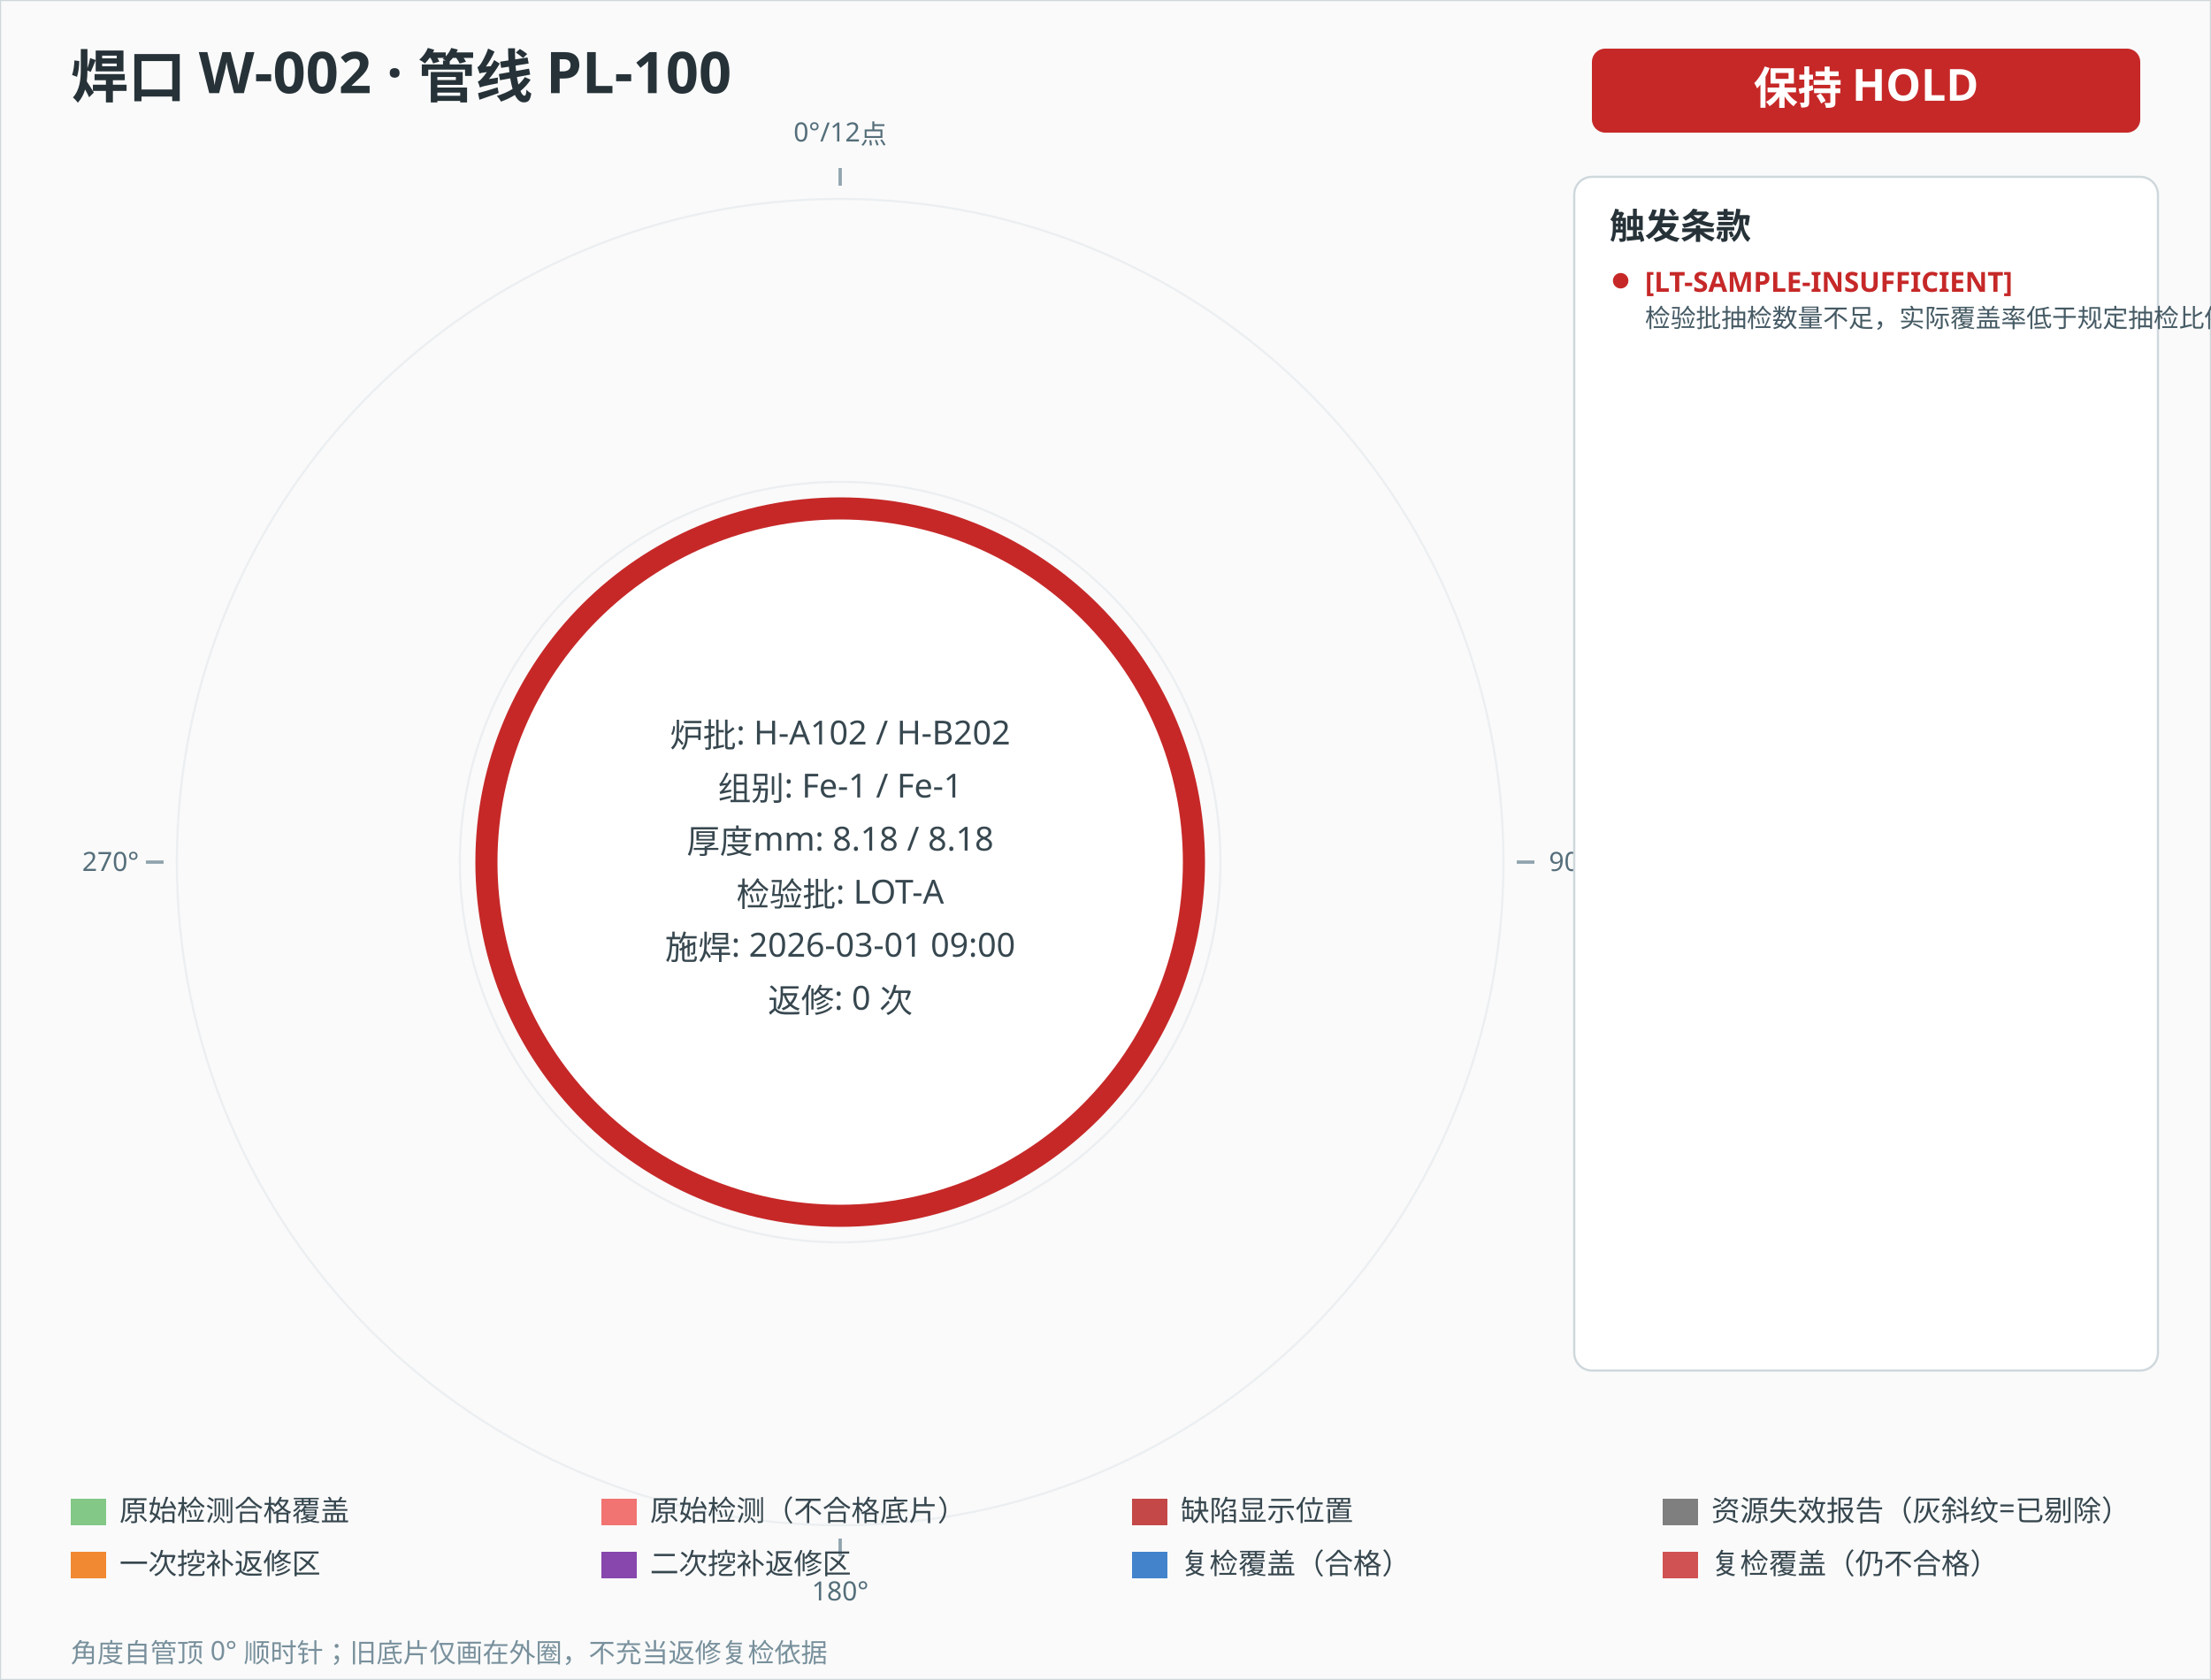
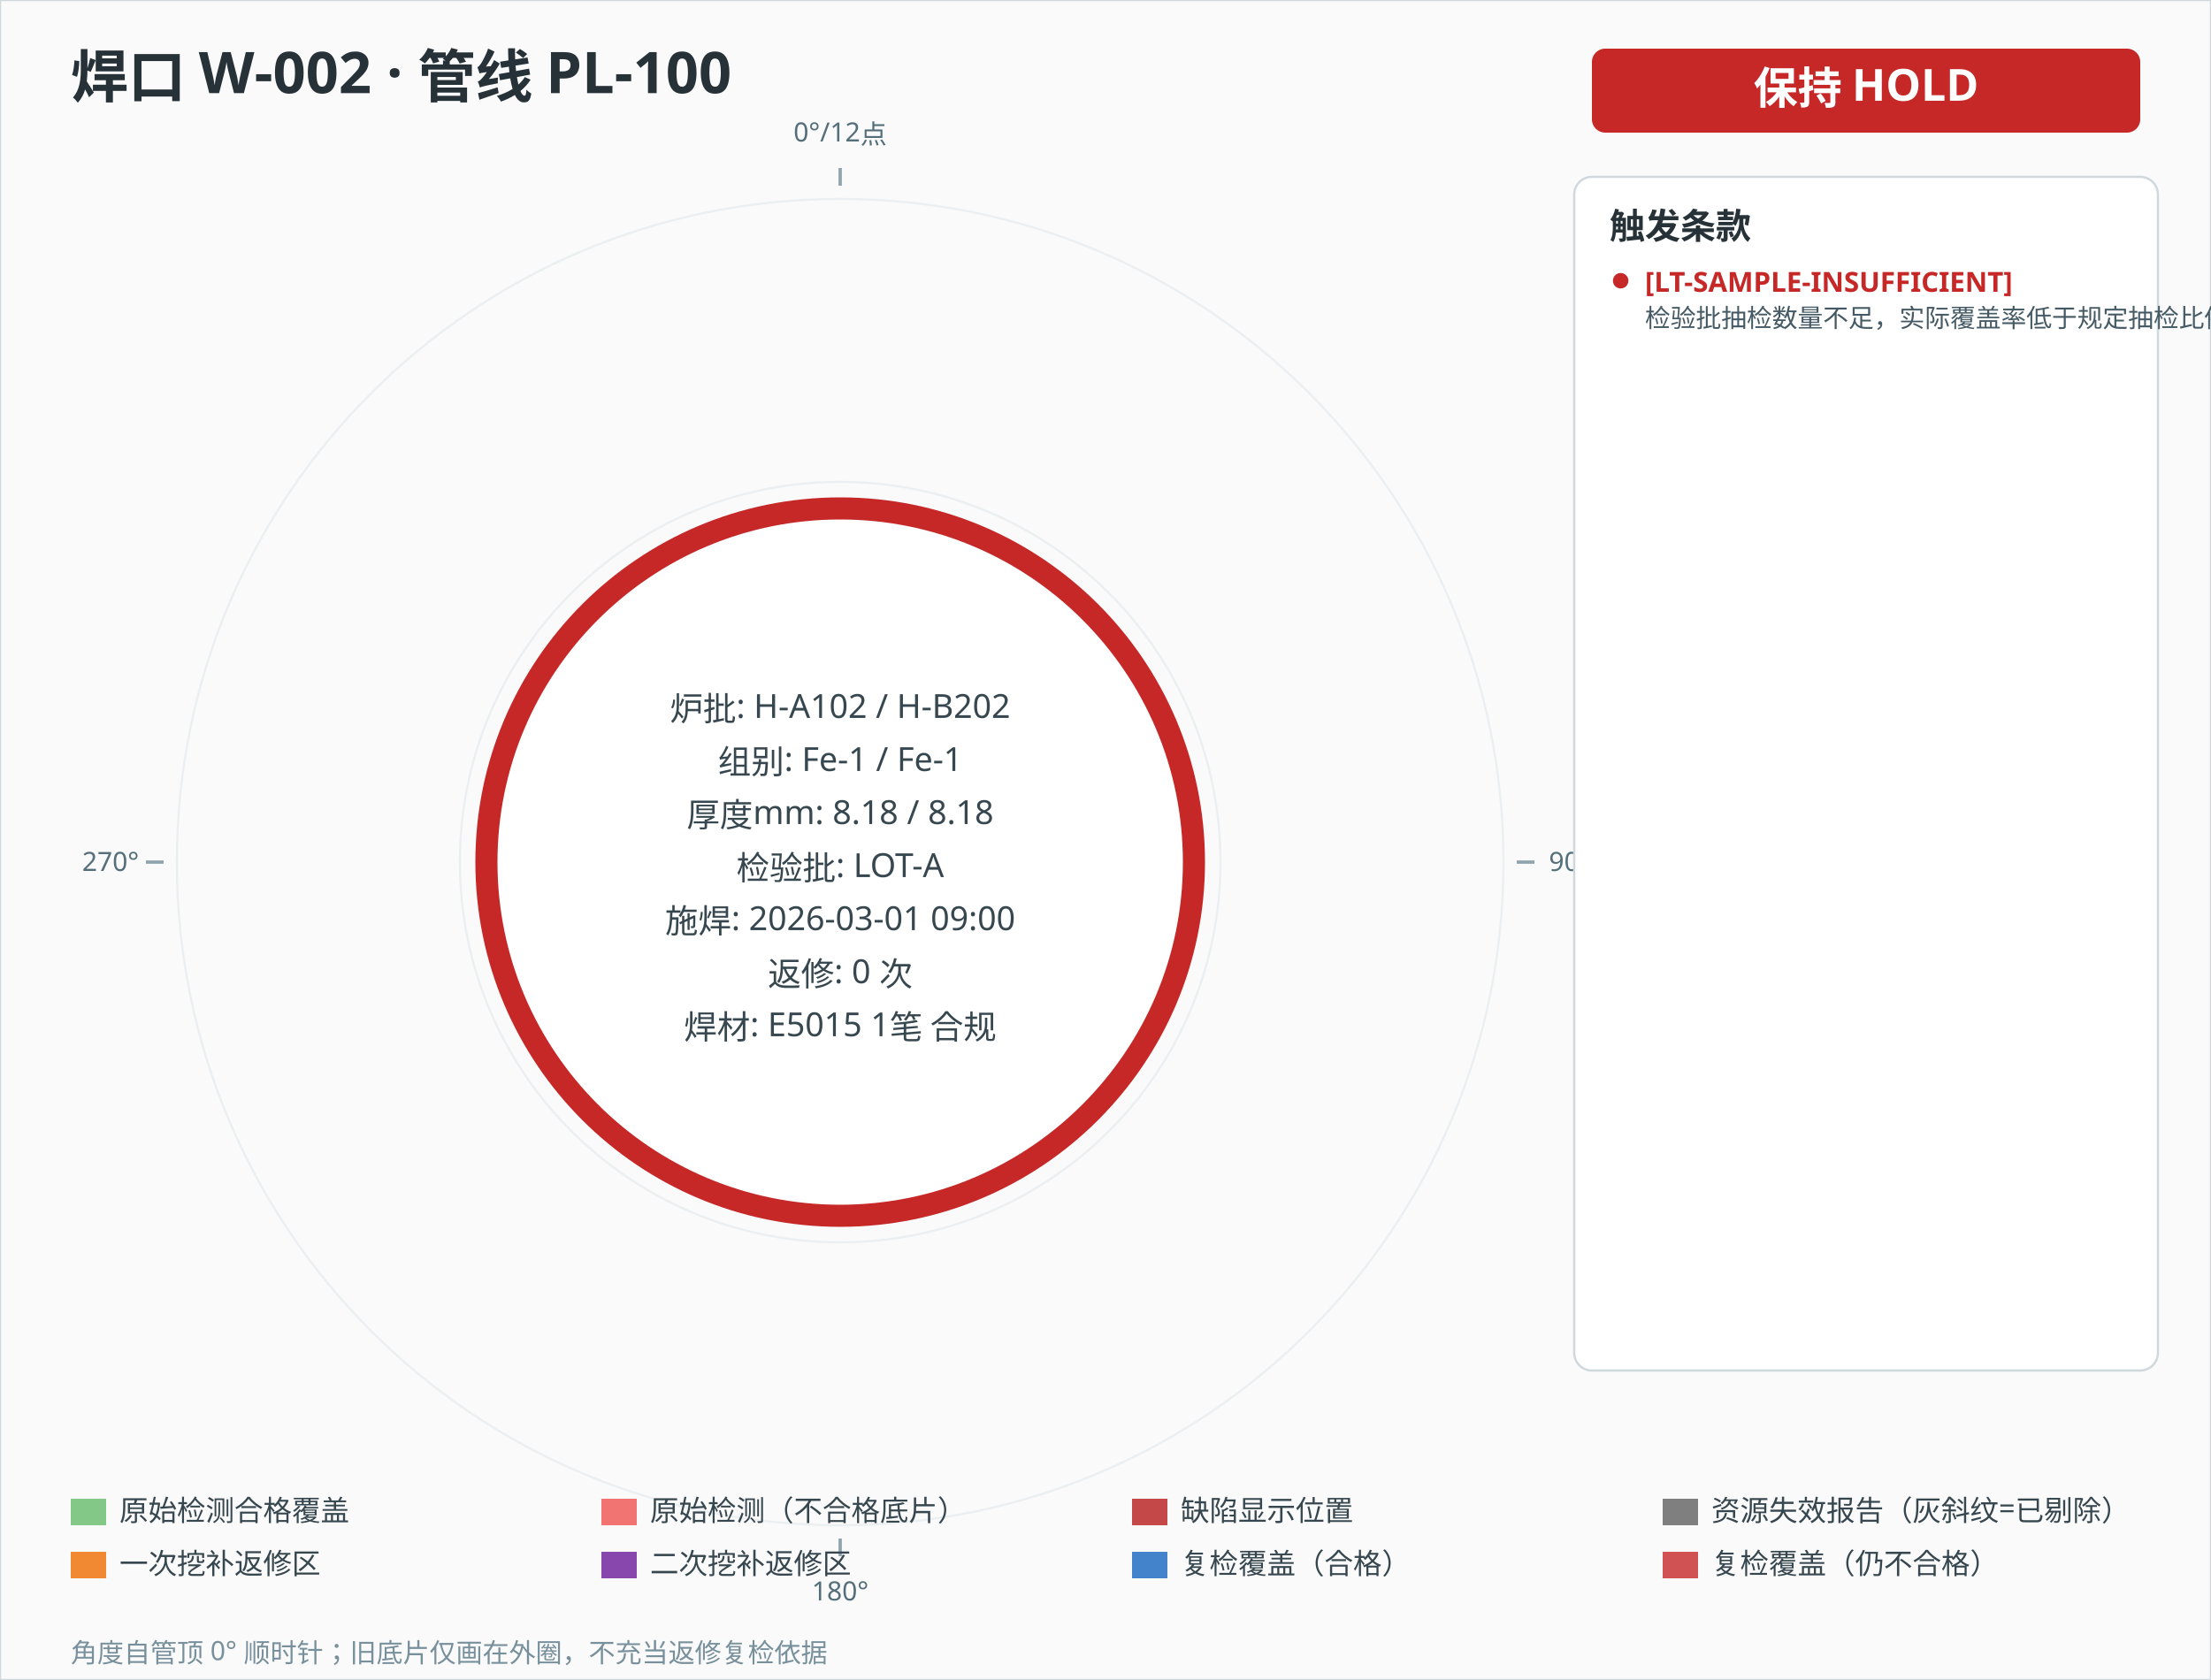
<svg xmlns="http://www.w3.org/2000/svg" viewBox="0 0 1000 760" font-family="sans-serif">
  <rect width="1000" height="760" fill="#fafafa" stroke="#cfd8dc" />
  <defs>
    <pattern id="ndexcluded" width="8" height="8" patternUnits="userSpaceOnUse" patternTransform="rotate(45)">
      <rect width="8" height="8" fill="#9e9e9e" fill-opacity="0.18" />
      <line x1="0" y1="0" x2="0" y2="8" stroke="#616161" stroke-width="3" />
    </pattern>
  </defs>
  <text x="32" y="44" font-size="26" font-weight="bold" fill="#263238">焊口 W-002 · 管线 PL-100</text>
  <rect x="720" y="22" width="248" height="38" rx="6" fill="#c62828" />
  <text x="844" y="47" font-size="20" font-weight="bold" fill="#ffffff" text-anchor="middle">保持 HOLD</text>
  <circle cx="380.0" cy="390.0" r="300" fill="none" stroke="#eceff1" stroke-width="1" />
  <circle cx="380.0" cy="390.0" r="172" fill="none" stroke="#eceff1" stroke-width="1" />
  <line x1="380.0" y1="84.0" x2="380.0" y2="76.0" stroke="#90a4ae" stroke-width="1.5" />
  <text x="380.0" y="64.0" font-size="12" fill="#546e7a" text-anchor="middle">0°/12点</text>
  <line x1="686.0" y1="390.0" x2="694.0" y2="390.0" stroke="#90a4ae" stroke-width="1.5" />
  <text x="710.0" y="394.0" font-size="12" fill="#546e7a" text-anchor="middle">90°</text>
  <line x1="380.0" y1="696.0" x2="380.0" y2="704.0" stroke="#90a4ae" stroke-width="1.5" />
  <text x="380.0" y="724.0" font-size="12" fill="#546e7a" text-anchor="middle">180°</text>
  <line x1="74.0" y1="390.0" x2="66.0" y2="390.0" stroke="#90a4ae" stroke-width="1.5" />
  <text x="50.0" y="394.0" font-size="12" fill="#546e7a" text-anchor="middle">270°</text>
  <text x="380.0" y="386.0" font-size="16" fill="#c62828" text-anchor="middle">无任何 RT/UT/PT 记录</text>
  <circle cx="380.0" cy="390.0" r="160" fill="#ffffff" stroke="#c62828" stroke-width="10" />
-   <text x="380.0" y="338.0" font-size="15" fill="#37474f" text-anchor="middle">炉批: H-A102 / H-B202</text>
-   <text x="380.0" y="362.0" font-size="15" fill="#37474f" text-anchor="middle">组别: Fe-1 / Fe-1</text>
-   <text x="380.0" y="386.0" font-size="15" fill="#37474f" text-anchor="middle">厚度mm: 8.18 / 8.18</text>
-   <text x="380.0" y="410.0" font-size="15" fill="#37474f" text-anchor="middle">检验批: LOT-A</text>
-   <text x="380.0" y="434.0" font-size="15" fill="#37474f" text-anchor="middle">施焊: 2026-03-01 09:00</text>
-   <text x="380.0" y="458.0" font-size="15" fill="#37474f" text-anchor="middle">返修: 0 次</text>
+   <text x="380.0" y="326.0" font-size="15" fill="#37474f" text-anchor="middle">炉批: H-A102 / H-B202</text>
+   <text x="380.0" y="350.0" font-size="15" fill="#37474f" text-anchor="middle">组别: Fe-1 / Fe-1</text>
+   <text x="380.0" y="374.0" font-size="15" fill="#37474f" text-anchor="middle">厚度mm: 8.18 / 8.18</text>
+   <text x="380.0" y="398.0" font-size="15" fill="#37474f" text-anchor="middle">检验批: LOT-A</text>
+   <text x="380.0" y="422.0" font-size="15" fill="#37474f" text-anchor="middle">施焊: 2026-03-01 09:00</text>
+   <text x="380.0" y="446.0" font-size="15" fill="#37474f" text-anchor="middle">返修: 0 次</text>
+   <text x="380.0" y="470.0" font-size="15" fill="#37474f" text-anchor="middle">焊材: E5015 1笔 合规</text>
  <rect x="712" y="80" width="264" height="540" rx="8" fill="#ffffff" stroke="#cfd8dc" />
  <text x="728" y="108" font-size="16" font-weight="bold" fill="#263238">触发条款</text>
  <circle cx="733" cy="127" r="3.5" fill="#c62828" />
  <text x="744" y="132" font-size="12.5" font-weight="bold" fill="#c62828">[LT-SAMPLE-INSUFFICIENT]</text>
  <text x="744" y="148" font-size="11.5" fill="#455a64">检验批抽检数量不足，实际覆盖率低于规定抽检比例</text>
  <rect x="32" y="678" width="16" height="12" fill="#66bb6a" fill-opacity="0.8" />
  <text x="54" y="688" font-size="13" fill="#37474f">原始检测合格覆盖</text>
  <rect x="272" y="678" width="16" height="12" fill="#ef5350" fill-opacity="0.8" />
  <text x="294" y="688" font-size="13" fill="#37474f">原始检测（不合格底片）</text>
  <rect x="512" y="678" width="16" height="12" fill="#b71c1c" fill-opacity="0.8" />
  <text x="534" y="688" font-size="13" fill="#37474f">缺陷显示位置</text>
  <rect x="752" y="678" width="16" height="12" fill="#616161" fill-opacity="0.8" />
  <text x="774" y="688" font-size="13" fill="#37474f">资源失效报告（灰斜纹=已剔除）</text>
  <rect x="32" y="702" width="16" height="12" fill="#ef6c00" fill-opacity="0.8" />
  <text x="54" y="712" font-size="13" fill="#37474f">一次挖补返修区</text>
  <rect x="272" y="702" width="16" height="12" fill="#6a1b9a" fill-opacity="0.8" />
  <text x="294" y="712" font-size="13" fill="#37474f">二次挖补返修区</text>
  <rect x="512" y="702" width="16" height="12" fill="#1565c0" fill-opacity="0.8" />
  <text x="534" y="712" font-size="13" fill="#37474f">复检覆盖（合格）</text>
  <rect x="752" y="702" width="16" height="12" fill="#c62828" fill-opacity="0.8" />
  <text x="774" y="712" font-size="13" fill="#37474f">复检覆盖（仍不合格）</text>
  <text x="32" y="752" font-size="12" fill="#78909c">角度自管顶 0° 顺时针；旧底片仅画在外圈，不充当返修复检依据</text>
</svg>
